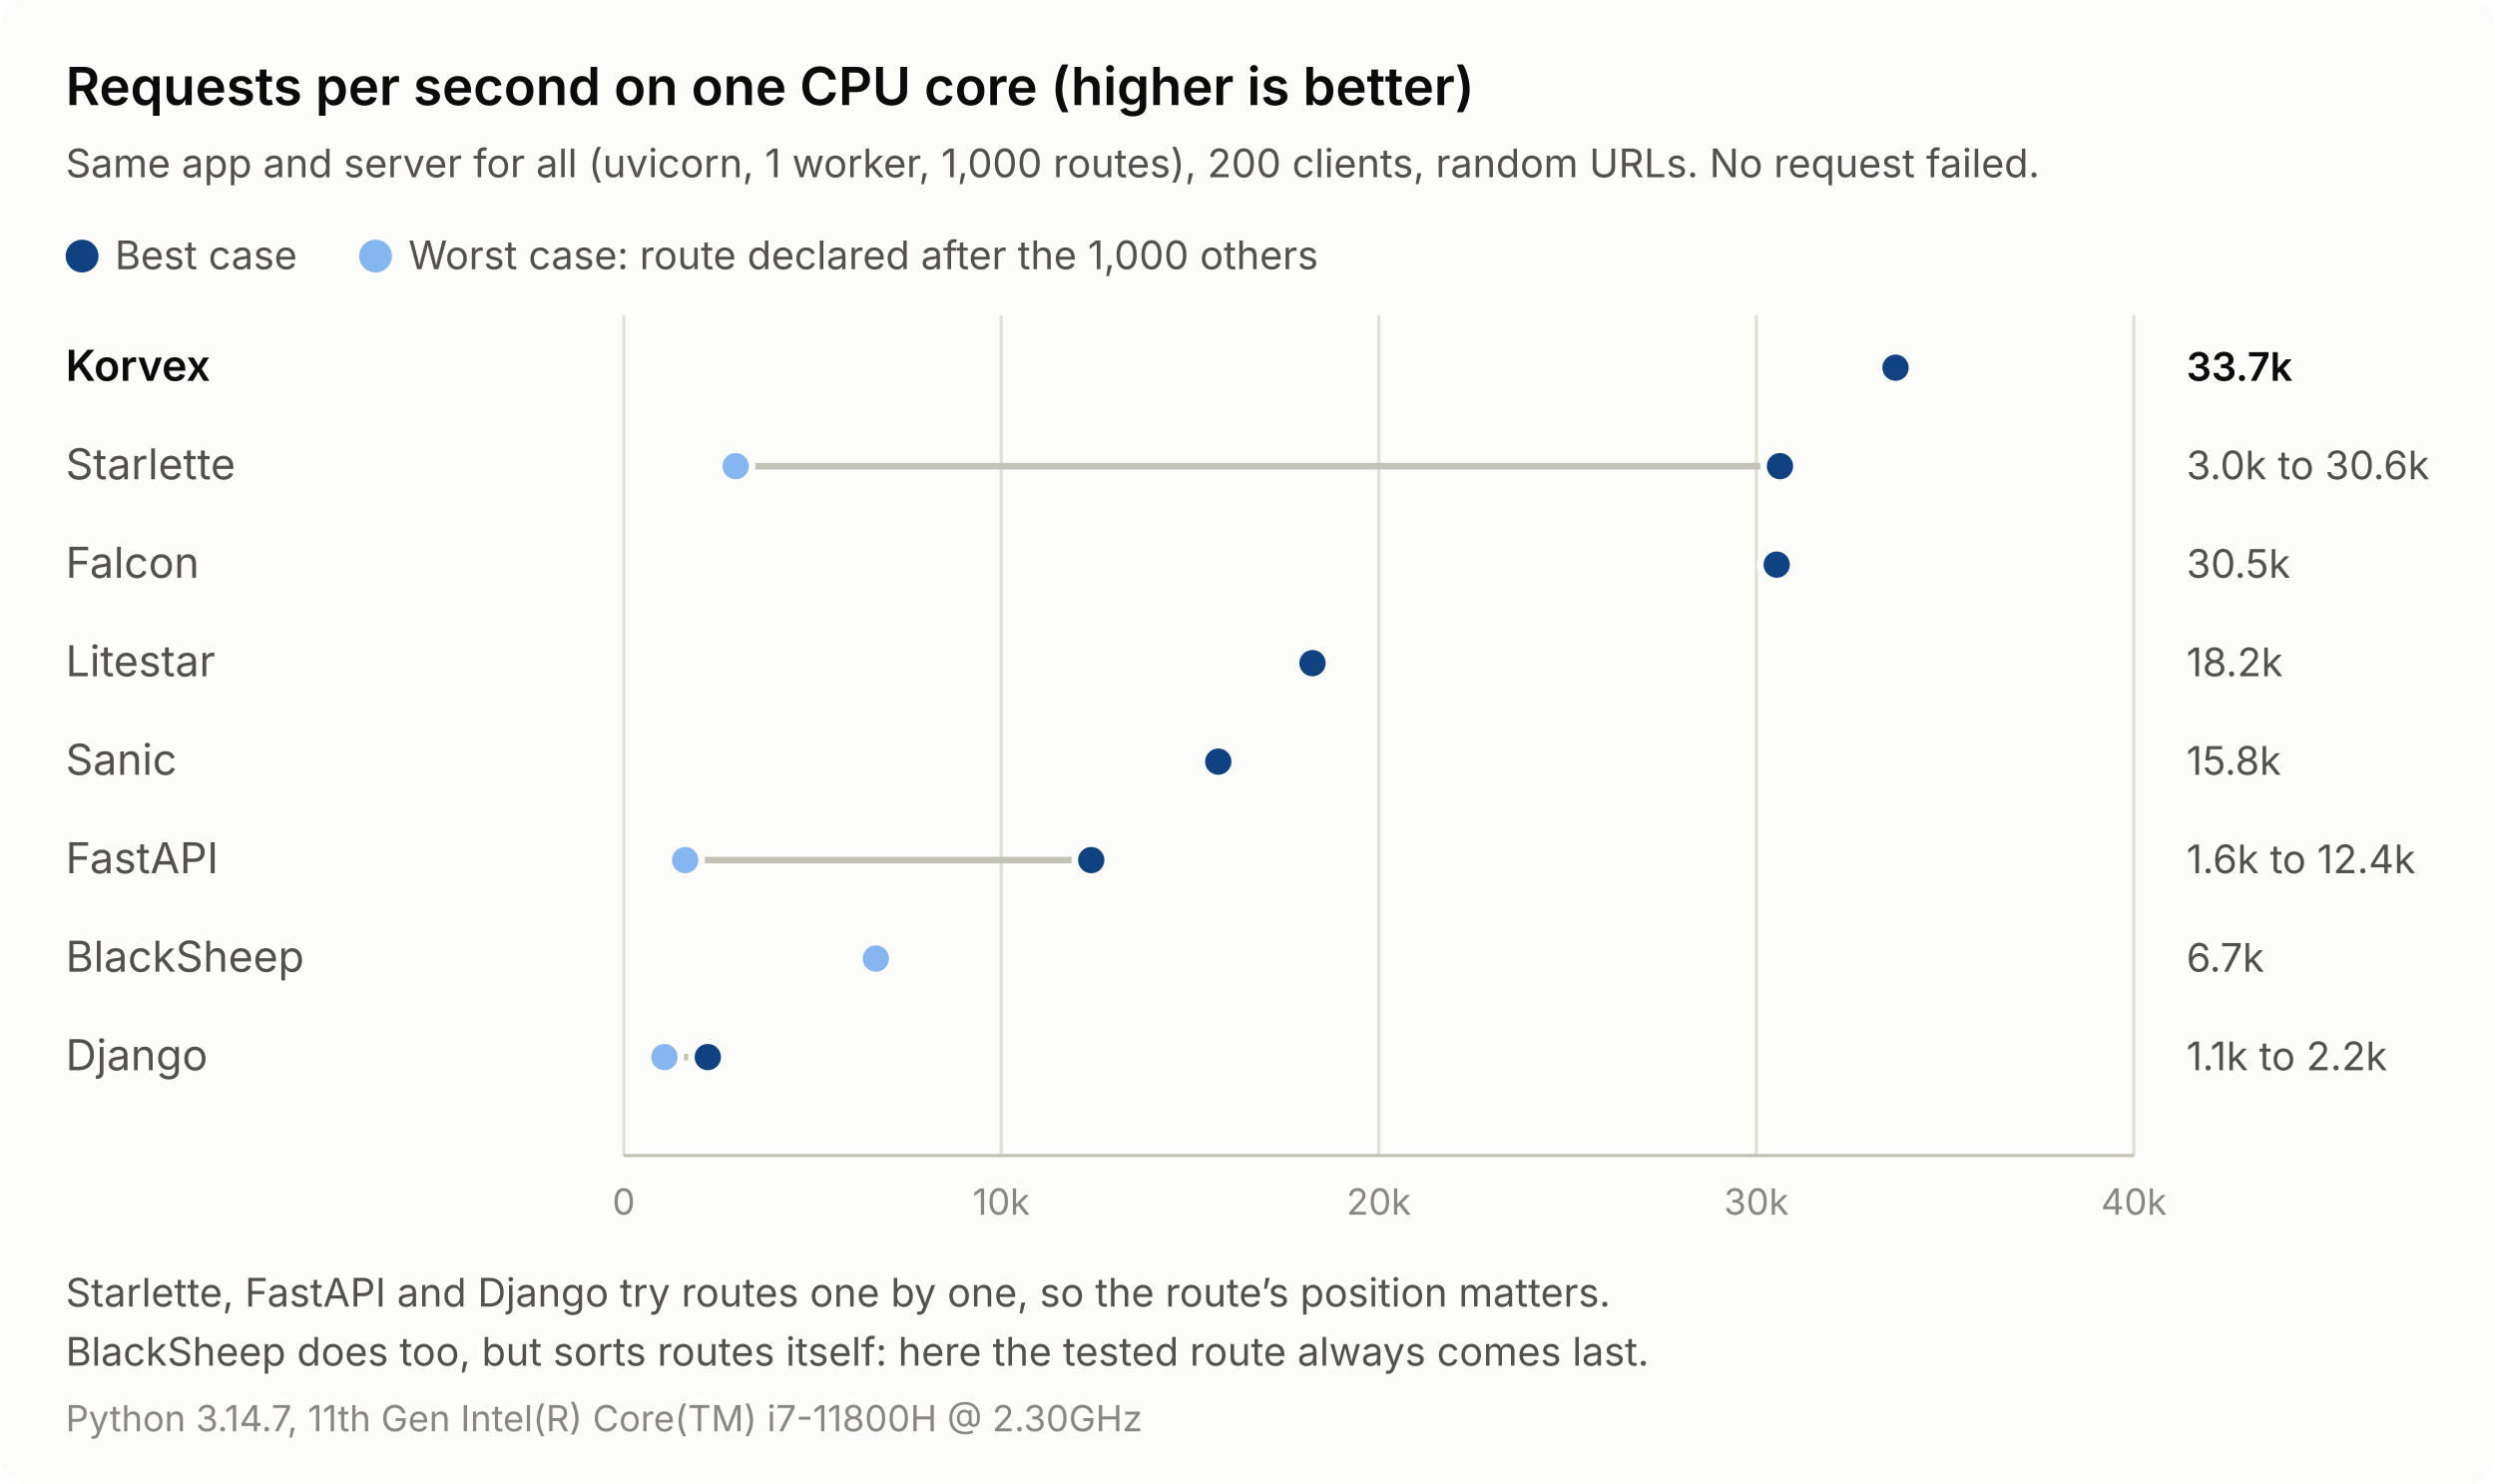
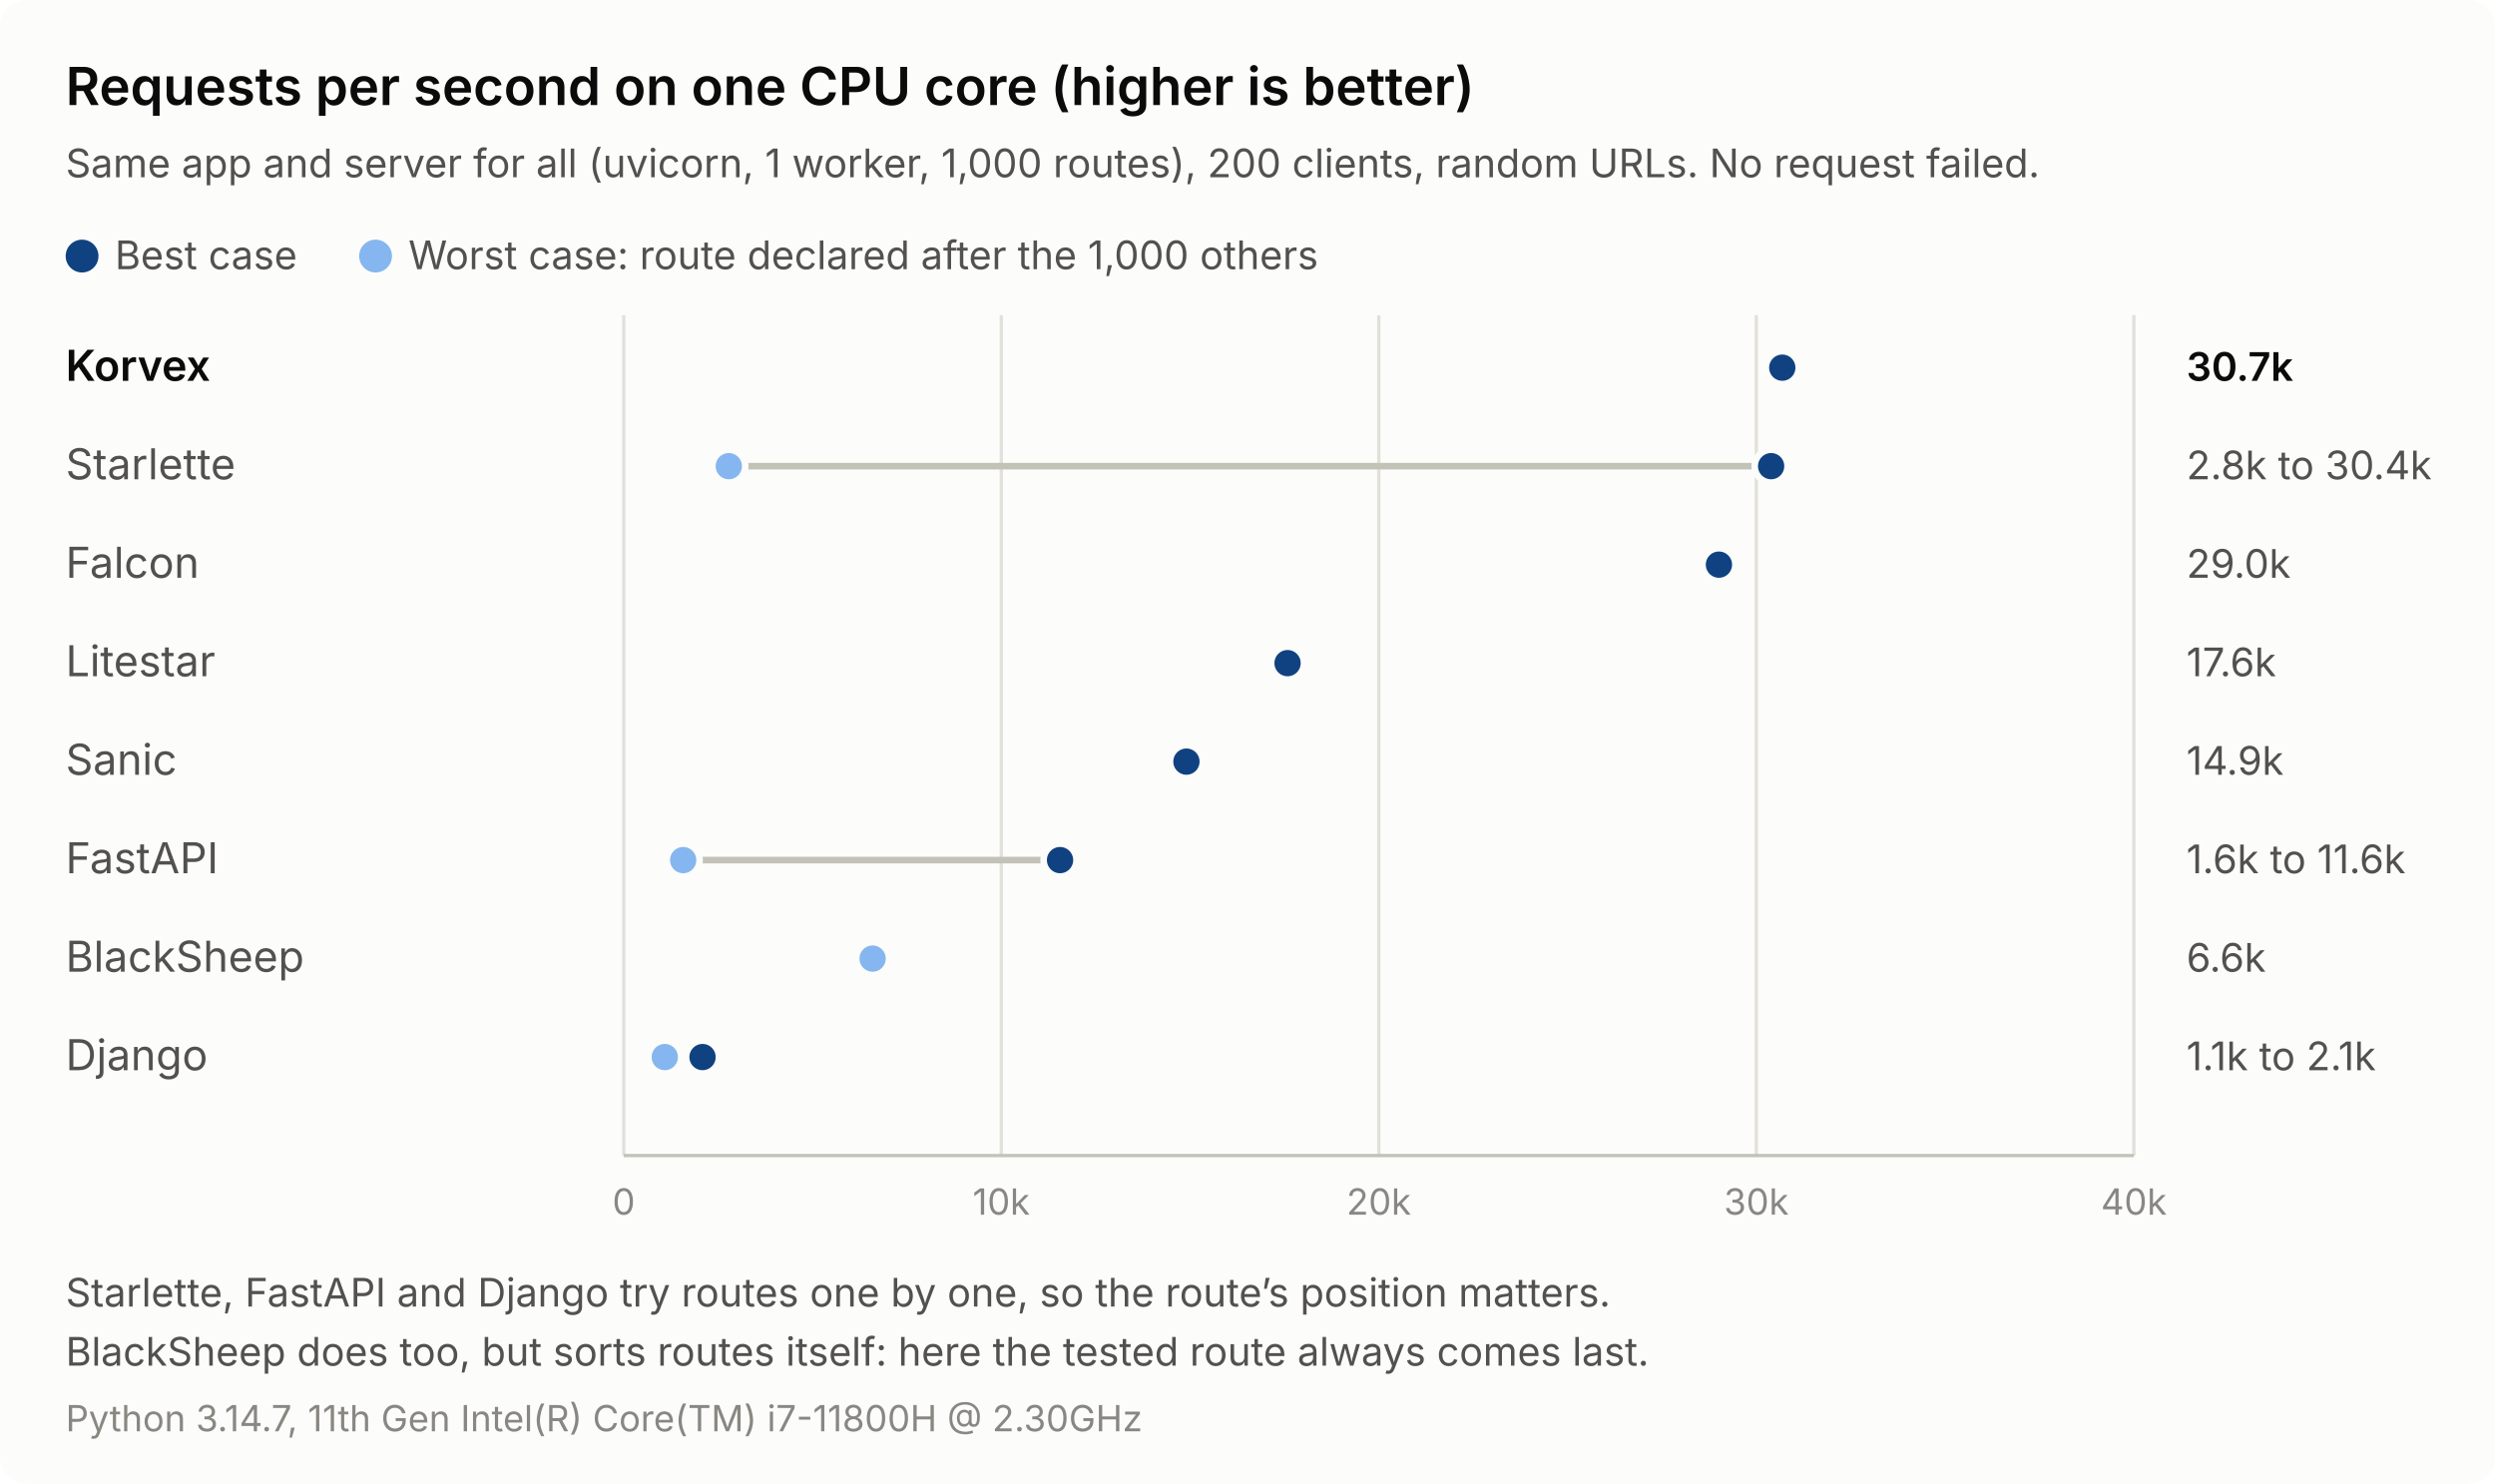
<svg xmlns="http://www.w3.org/2000/svg" width="760" height="452" viewBox="0 0 760 452" font-family="system-ui, -apple-system, Segoe UI, sans-serif" role="img">
  <rect width="760" height="452" rx="8" fill="#fcfcfb" />
  <text x="20" y="32" font-size="16" font-weight="600" fill="#0b0b0b">Requests per second on one CPU core (higher is better)</text>
  <text x="20" y="54" font-size="12" fill="#52514e">Same app and server for all (uvicorn, 1 worker, 1,000 routes), 200 clients, random URLs. No request failed.</text>
  <circle cx="25" cy="78" r="5" fill="#104281" />
  <text x="35" y="82" font-size="12" fill="#52514e">Best case</text>
  <circle cx="114.4" cy="78" r="5" fill="#86b6ef" />
  <text x="124.4" y="82" font-size="12" fill="#52514e">Worst case: route declared after the 1,000 others</text>
  <line x1="190.0" y1="96" x2="190.0" y2="352" stroke="#e1e0d9" stroke-width="1" />
  <text x="190.0" y="370" font-size="11" text-anchor="middle" fill="#898781">0</text>
  <line x1="305.0" y1="96" x2="305.0" y2="352" stroke="#e1e0d9" stroke-width="1" />
  <text x="305.0" y="370" font-size="11" text-anchor="middle" fill="#898781">10k</text>
  <line x1="420.0" y1="96" x2="420.0" y2="352" stroke="#e1e0d9" stroke-width="1" />
  <text x="420.0" y="370" font-size="11" text-anchor="middle" fill="#898781">20k</text>
  <line x1="535.0" y1="96" x2="535.0" y2="352" stroke="#e1e0d9" stroke-width="1" />
  <text x="535.0" y="370" font-size="11" text-anchor="middle" fill="#898781">30k</text>
  <line x1="650.0" y1="96" x2="650.0" y2="352" stroke="#e1e0d9" stroke-width="1" />
  <text x="650.0" y="370" font-size="11" text-anchor="middle" fill="#898781">40k</text>
  <line x1="190" y1="352" x2="650" y2="352" stroke="#c3c2b7" stroke-width="1" />
  <text x="20" y="116" font-size="13" font-weight="600" fill="#0b0b0b">Korvex</text>
-   <circle cx="577.4" cy="112" r="5" fill="#104281" stroke="#fcfcfb" stroke-width="2" />
-   <text x="666" y="116" font-size="12" font-weight="600" fill="#0b0b0b">33.7k</text>
+   <circle cx="542.9" cy="112" r="5" fill="#104281" stroke="#fcfcfb" stroke-width="2" />
+   <text x="666" y="116" font-size="12" font-weight="600" fill="#0b0b0b">30.7k</text>
  <text x="20" y="146" font-size="13" fill="#52514e">Starlette</text>
-   <line x1="224.1" y1="142" x2="542.2" y2="142" stroke="#c3c2b7" stroke-width="2" stroke-linecap="round" />
-   <circle cx="224.1" cy="142" r="5" fill="#86b6ef" stroke="#fcfcfb" stroke-width="2" />
-   <circle cx="542.2" cy="142" r="5" fill="#104281" stroke="#fcfcfb" stroke-width="2" />
-   <text x="666" y="146" font-size="12" fill="#52514e">3.0k to 30.6k</text>
+   <line x1="222.0" y1="142" x2="539.5" y2="142" stroke="#c3c2b7" stroke-width="2" stroke-linecap="round" />
+   <circle cx="222.0" cy="142" r="5" fill="#86b6ef" stroke="#fcfcfb" stroke-width="2" />
+   <circle cx="539.5" cy="142" r="5" fill="#104281" stroke="#fcfcfb" stroke-width="2" />
+   <text x="666" y="146" font-size="12" fill="#52514e">2.8k to 30.4k</text>
  <text x="20" y="176" font-size="13" fill="#52514e">Falcon</text>
-   <circle cx="541.2" cy="172" r="5" fill="#104281" stroke="#fcfcfb" stroke-width="2" />
-   <text x="666" y="176" font-size="12" fill="#52514e">30.5k</text>
+   <circle cx="523.6" cy="172" r="5" fill="#104281" stroke="#fcfcfb" stroke-width="2" />
+   <text x="666" y="176" font-size="12" fill="#52514e">29.0k</text>
  <text x="20" y="206" font-size="13" fill="#52514e">Litestar</text>
-   <circle cx="399.8" cy="202" r="5" fill="#104281" stroke="#fcfcfb" stroke-width="2" />
-   <text x="666" y="206" font-size="12" fill="#52514e">18.2k</text>
+   <circle cx="392.2" cy="202" r="5" fill="#104281" stroke="#fcfcfb" stroke-width="2" />
+   <text x="666" y="206" font-size="12" fill="#52514e">17.6k</text>
  <text x="20" y="236" font-size="13" fill="#52514e">Sanic</text>
-   <circle cx="371.1" cy="232" r="5" fill="#104281" stroke="#fcfcfb" stroke-width="2" />
-   <text x="666" y="236" font-size="12" fill="#52514e">15.8k</text>
+   <circle cx="361.4" cy="232" r="5" fill="#104281" stroke="#fcfcfb" stroke-width="2" />
+   <text x="666" y="236" font-size="12" fill="#52514e">14.9k</text>
  <text x="20" y="266" font-size="13" fill="#52514e">FastAPI</text>
-   <line x1="208.7" y1="262" x2="332.4" y2="262" stroke="#c3c2b7" stroke-width="2" stroke-linecap="round" />
-   <circle cx="208.7" cy="262" r="5" fill="#86b6ef" stroke="#fcfcfb" stroke-width="2" />
-   <circle cx="332.4" cy="262" r="5" fill="#104281" stroke="#fcfcfb" stroke-width="2" />
-   <text x="666" y="266" font-size="12" fill="#52514e">1.6k to 12.4k</text>
+   <line x1="208.1" y1="262" x2="322.9" y2="262" stroke="#c3c2b7" stroke-width="2" stroke-linecap="round" />
+   <circle cx="208.1" cy="262" r="5" fill="#86b6ef" stroke="#fcfcfb" stroke-width="2" />
+   <circle cx="322.9" cy="262" r="5" fill="#104281" stroke="#fcfcfb" stroke-width="2" />
+   <text x="666" y="266" font-size="12" fill="#52514e">1.6k to 11.6k</text>
  <text x="20" y="296" font-size="13" fill="#52514e">BlackSheep</text>
-   <circle cx="266.8" cy="292" r="5" fill="#86b6ef" stroke="#fcfcfb" stroke-width="2" />
-   <text x="666" y="296" font-size="12" fill="#52514e">6.7k</text>
+   <circle cx="265.8" cy="292" r="5" fill="#86b6ef" stroke="#fcfcfb" stroke-width="2" />
+   <text x="666" y="296" font-size="12" fill="#52514e">6.6k</text>
  <text x="20" y="326" font-size="13" fill="#52514e">Django</text>
-   <line x1="202.4" y1="322" x2="215.6" y2="322" stroke="#c3c2b7" stroke-width="2" stroke-linecap="round" />
-   <circle cx="202.4" cy="322" r="5" fill="#86b6ef" stroke="#fcfcfb" stroke-width="2" />
-   <circle cx="215.6" cy="322" r="5" fill="#104281" stroke="#fcfcfb" stroke-width="2" />
-   <text x="666" y="326" font-size="12" fill="#52514e">1.1k to 2.2k</text>
+   <line x1="202.5" y1="322" x2="214.0" y2="322" stroke="#c3c2b7" stroke-width="2" stroke-linecap="round" />
+   <circle cx="202.5" cy="322" r="5" fill="#86b6ef" stroke="#fcfcfb" stroke-width="2" />
+   <circle cx="214.0" cy="322" r="5" fill="#104281" stroke="#fcfcfb" stroke-width="2" />
+   <text x="666" y="326" font-size="12" fill="#52514e">1.1k to 2.1k</text>
  <text x="20" y="398" font-size="12" fill="#52514e">Starlette, FastAPI and Django try routes one by one, so the route’s position matters.</text>
  <text x="20" y="416" font-size="12" fill="#52514e">BlackSheep does too, but sorts routes itself: here the tested route always comes last.</text>
  <text x="20" y="436" font-size="11" fill="#898781">Python 3.14.7, 11th Gen Intel(R) Core(TM) i7-11800H @ 2.30GHz</text>
</svg>
